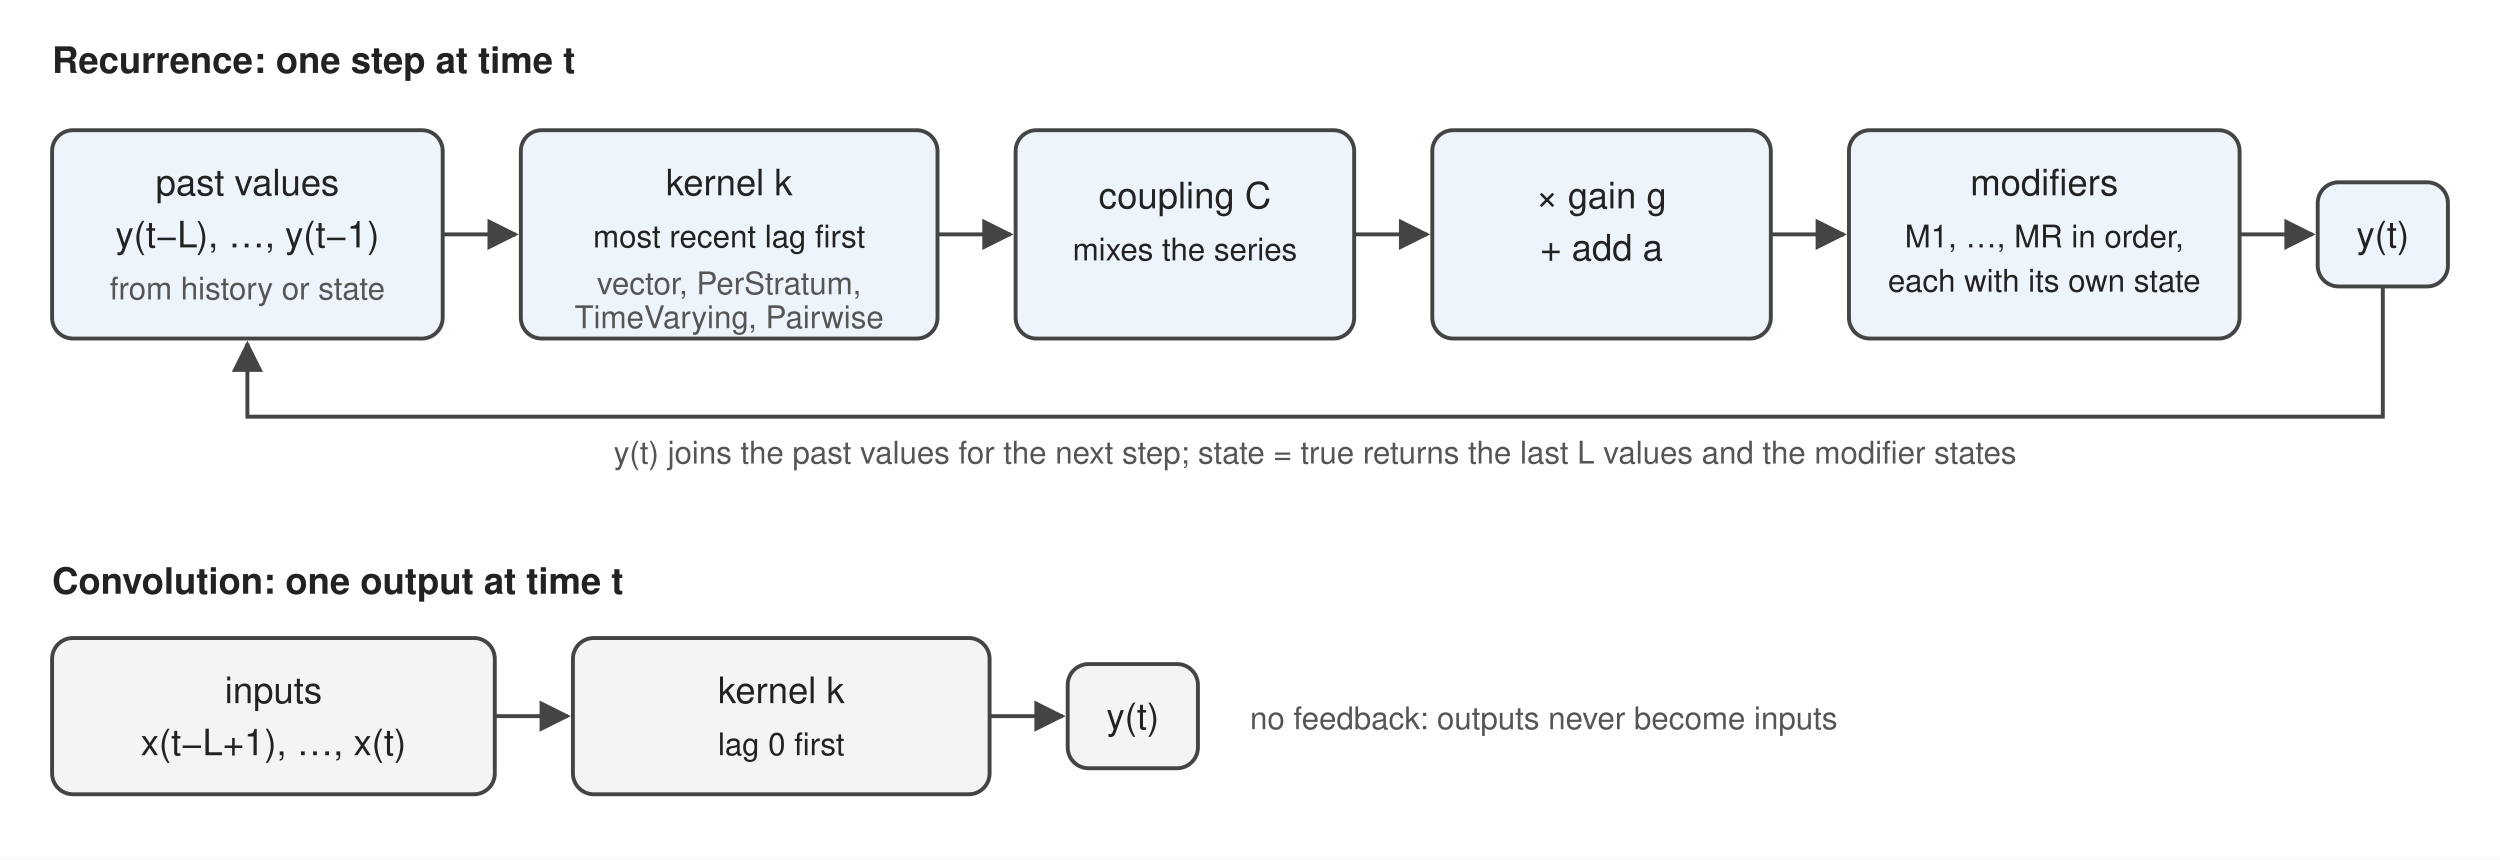
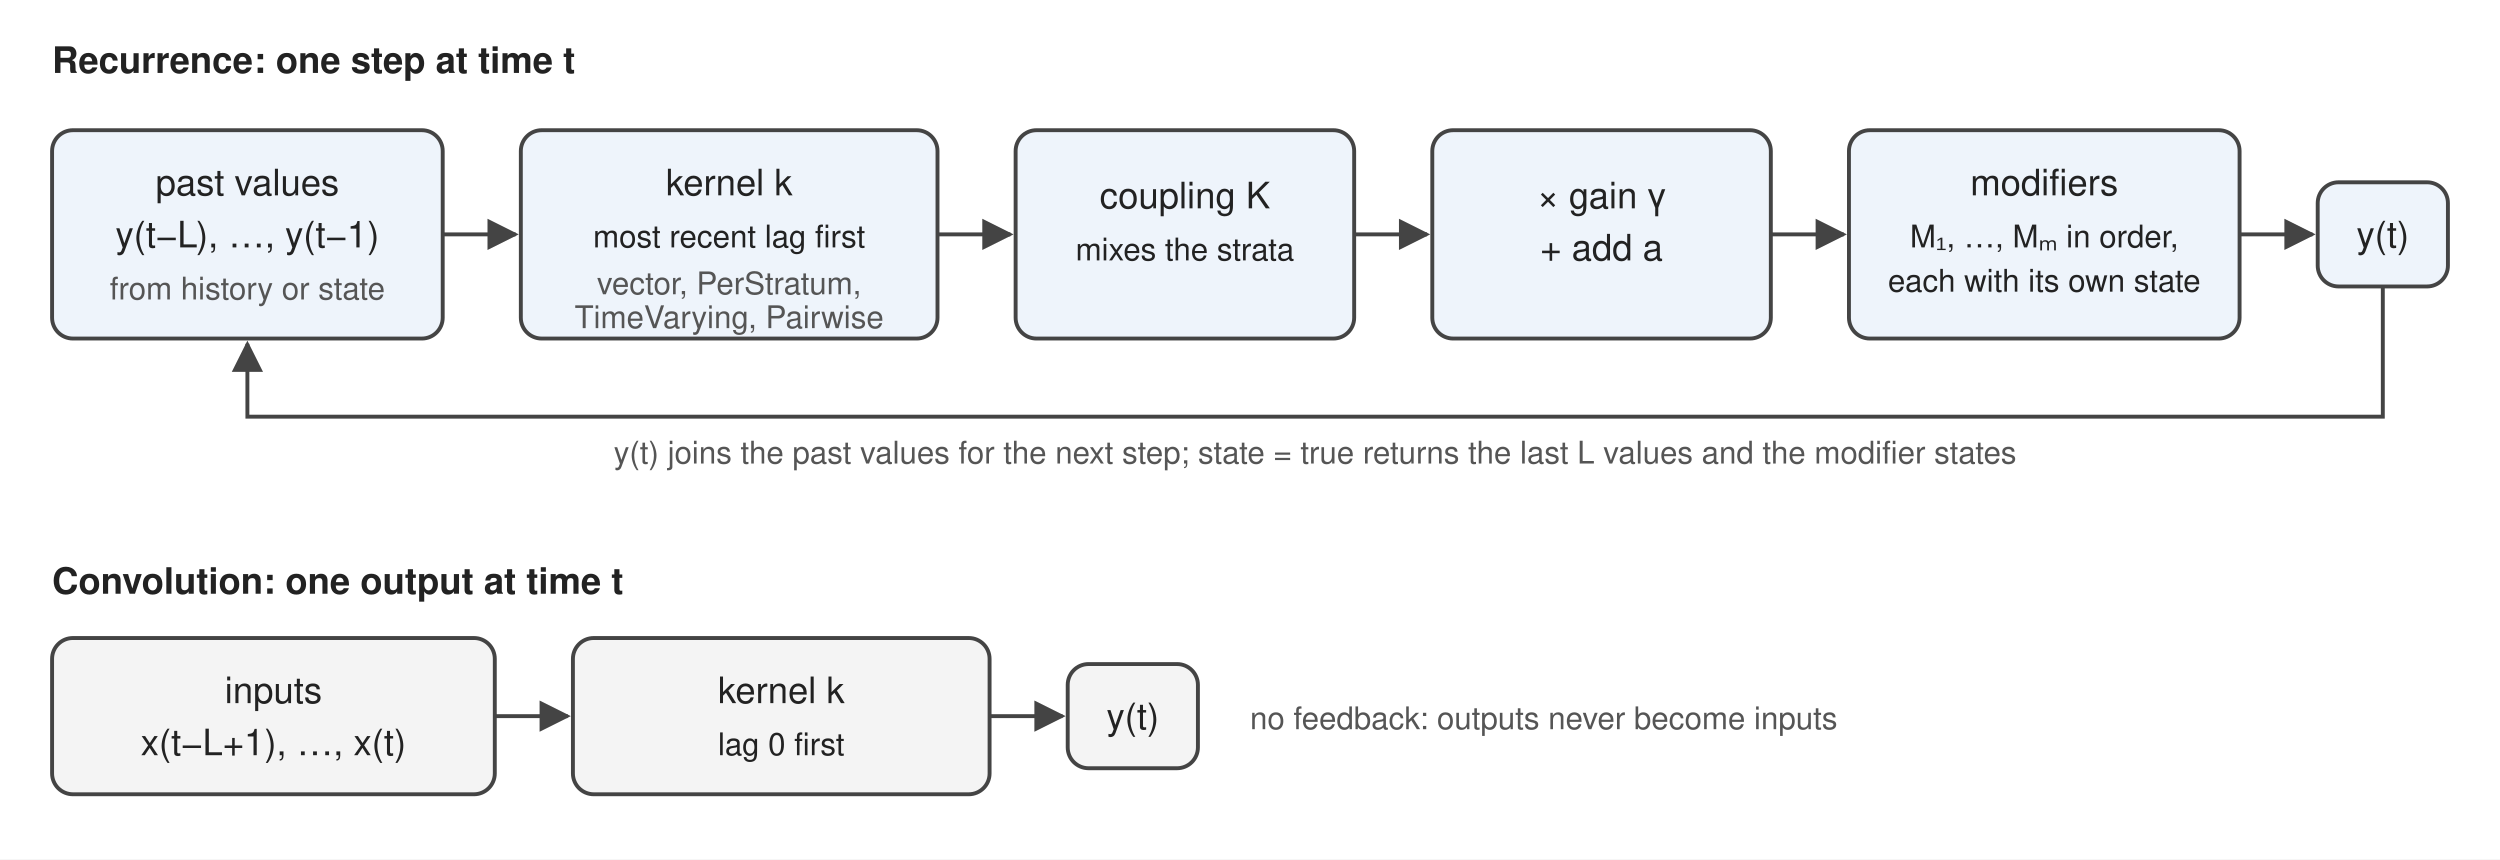
<svg xmlns="http://www.w3.org/2000/svg" viewBox="0 0 960 330" width="960" height="330" font-family="Helvetica, Arial, sans-serif" font-size="14">
  <defs>
    <marker id="arrow" viewBox="0 0 10 10" refX="9" refY="5" markerWidth="8" markerHeight="8" orient="auto-start-reverse">
      <path d="M 0 0 L 10 5 L 0 10 z" fill="#444" />
    </marker>
  </defs>
  <rect width="960" height="330" fill="#ffffff" />
  <text x="20" y="28" font-weight="bold" fill="#222">Recurrence: one step at time t</text>
  <g stroke="#444" stroke-width="1.5" fill="#eef4fb">
    <rect x="20" y="50" width="150" height="80" rx="8" />
    <rect x="200" y="50" width="160" height="80" rx="8" />
    <rect x="390" y="50" width="130" height="80" rx="8" />
    <rect x="550" y="50" width="130" height="80" rx="8" />
    <rect x="710" y="50" width="150" height="80" rx="8" />
    <rect x="890" y="70" width="50" height="40" rx="8" />
  </g>
  <g fill="#222" text-anchor="middle">
    <text x="95" y="75">past values</text>
    <text x="95" y="95">y(t−L), …, y(t−1)</text>
    <text x="95" y="115" font-size="12" fill="#555">from history or state</text>
    <text x="280" y="75">kernel k</text>
    <text x="280" y="95" font-size="12">most recent lag first</text>
    <text x="280" y="113" font-size="12" fill="#555">vector, PerStratum,</text>
    <text x="280" y="126" font-size="12" fill="#555">TimeVarying, Pairwise</text>
-     <text x="455" y="80">coupling C</text>
-     <text x="455" y="100" font-size="12">mixes the series</text>
-     <text x="615" y="80">× gain g</text>
+     <text x="455" y="80">coupling K</text>
+     <text x="455" y="100" font-size="12">mixes the strata</text>
+     <text x="615" y="80">× gain γ</text>
    <text x="615" y="100">+ add a</text>
    <text x="785" y="75">modifiers</text>
-     <text x="785" y="95" font-size="12">M1, …, MR in order,</text>
+     <text x="785" y="95" font-size="12">M₁, …, Mₘ in order,</text>
    <text x="785" y="112" font-size="12">each with its own state</text>
    <text x="915" y="95">y(t)</text>
  </g>
  <g stroke="#444" stroke-width="1.5" fill="none" marker-end="url(#arrow)">
    <line x1="170" y1="90" x2="198" y2="90" />
    <line x1="360" y1="90" x2="388" y2="90" />
    <line x1="520" y1="90" x2="548" y2="90" />
    <line x1="680" y1="90" x2="708" y2="90" />
    <line x1="860" y1="90" x2="888" y2="90" />
    <path d="M 915 110 L 915 160 L 95 160 L 95 132" />
  </g>
  <text x="505" y="178" text-anchor="middle" font-size="12" fill="#555">y(t) joins the past values for the next step; state = true returns the last L values and the modifier states</text>
  <text x="20" y="228" font-weight="bold" fill="#222">Convolution: one output at time t</text>
  <g stroke="#444" stroke-width="1.5" fill="#f4f4f4">
    <rect x="20" y="245" width="170" height="60" rx="8" />
    <rect x="220" y="245" width="160" height="60" rx="8" />
    <rect x="410" y="255" width="50" height="40" rx="8" />
  </g>
  <g fill="#222" text-anchor="middle">
    <text x="105" y="270">inputs</text>
    <text x="105" y="290">x(t−L+1), …, x(t)</text>
    <text x="300" y="270">kernel k</text>
    <text x="300" y="290" font-size="12">lag 0 first</text>
    <text x="435" y="280">y(t)</text>
  </g>
  <g stroke="#444" stroke-width="1.5" fill="none" marker-end="url(#arrow)">
    <line x1="190" y1="275" x2="218" y2="275" />
    <line x1="380" y1="275" x2="408" y2="275" />
  </g>
  <text x="480" y="280" font-size="12" fill="#555">no feedback: outputs never become inputs</text>
</svg>
